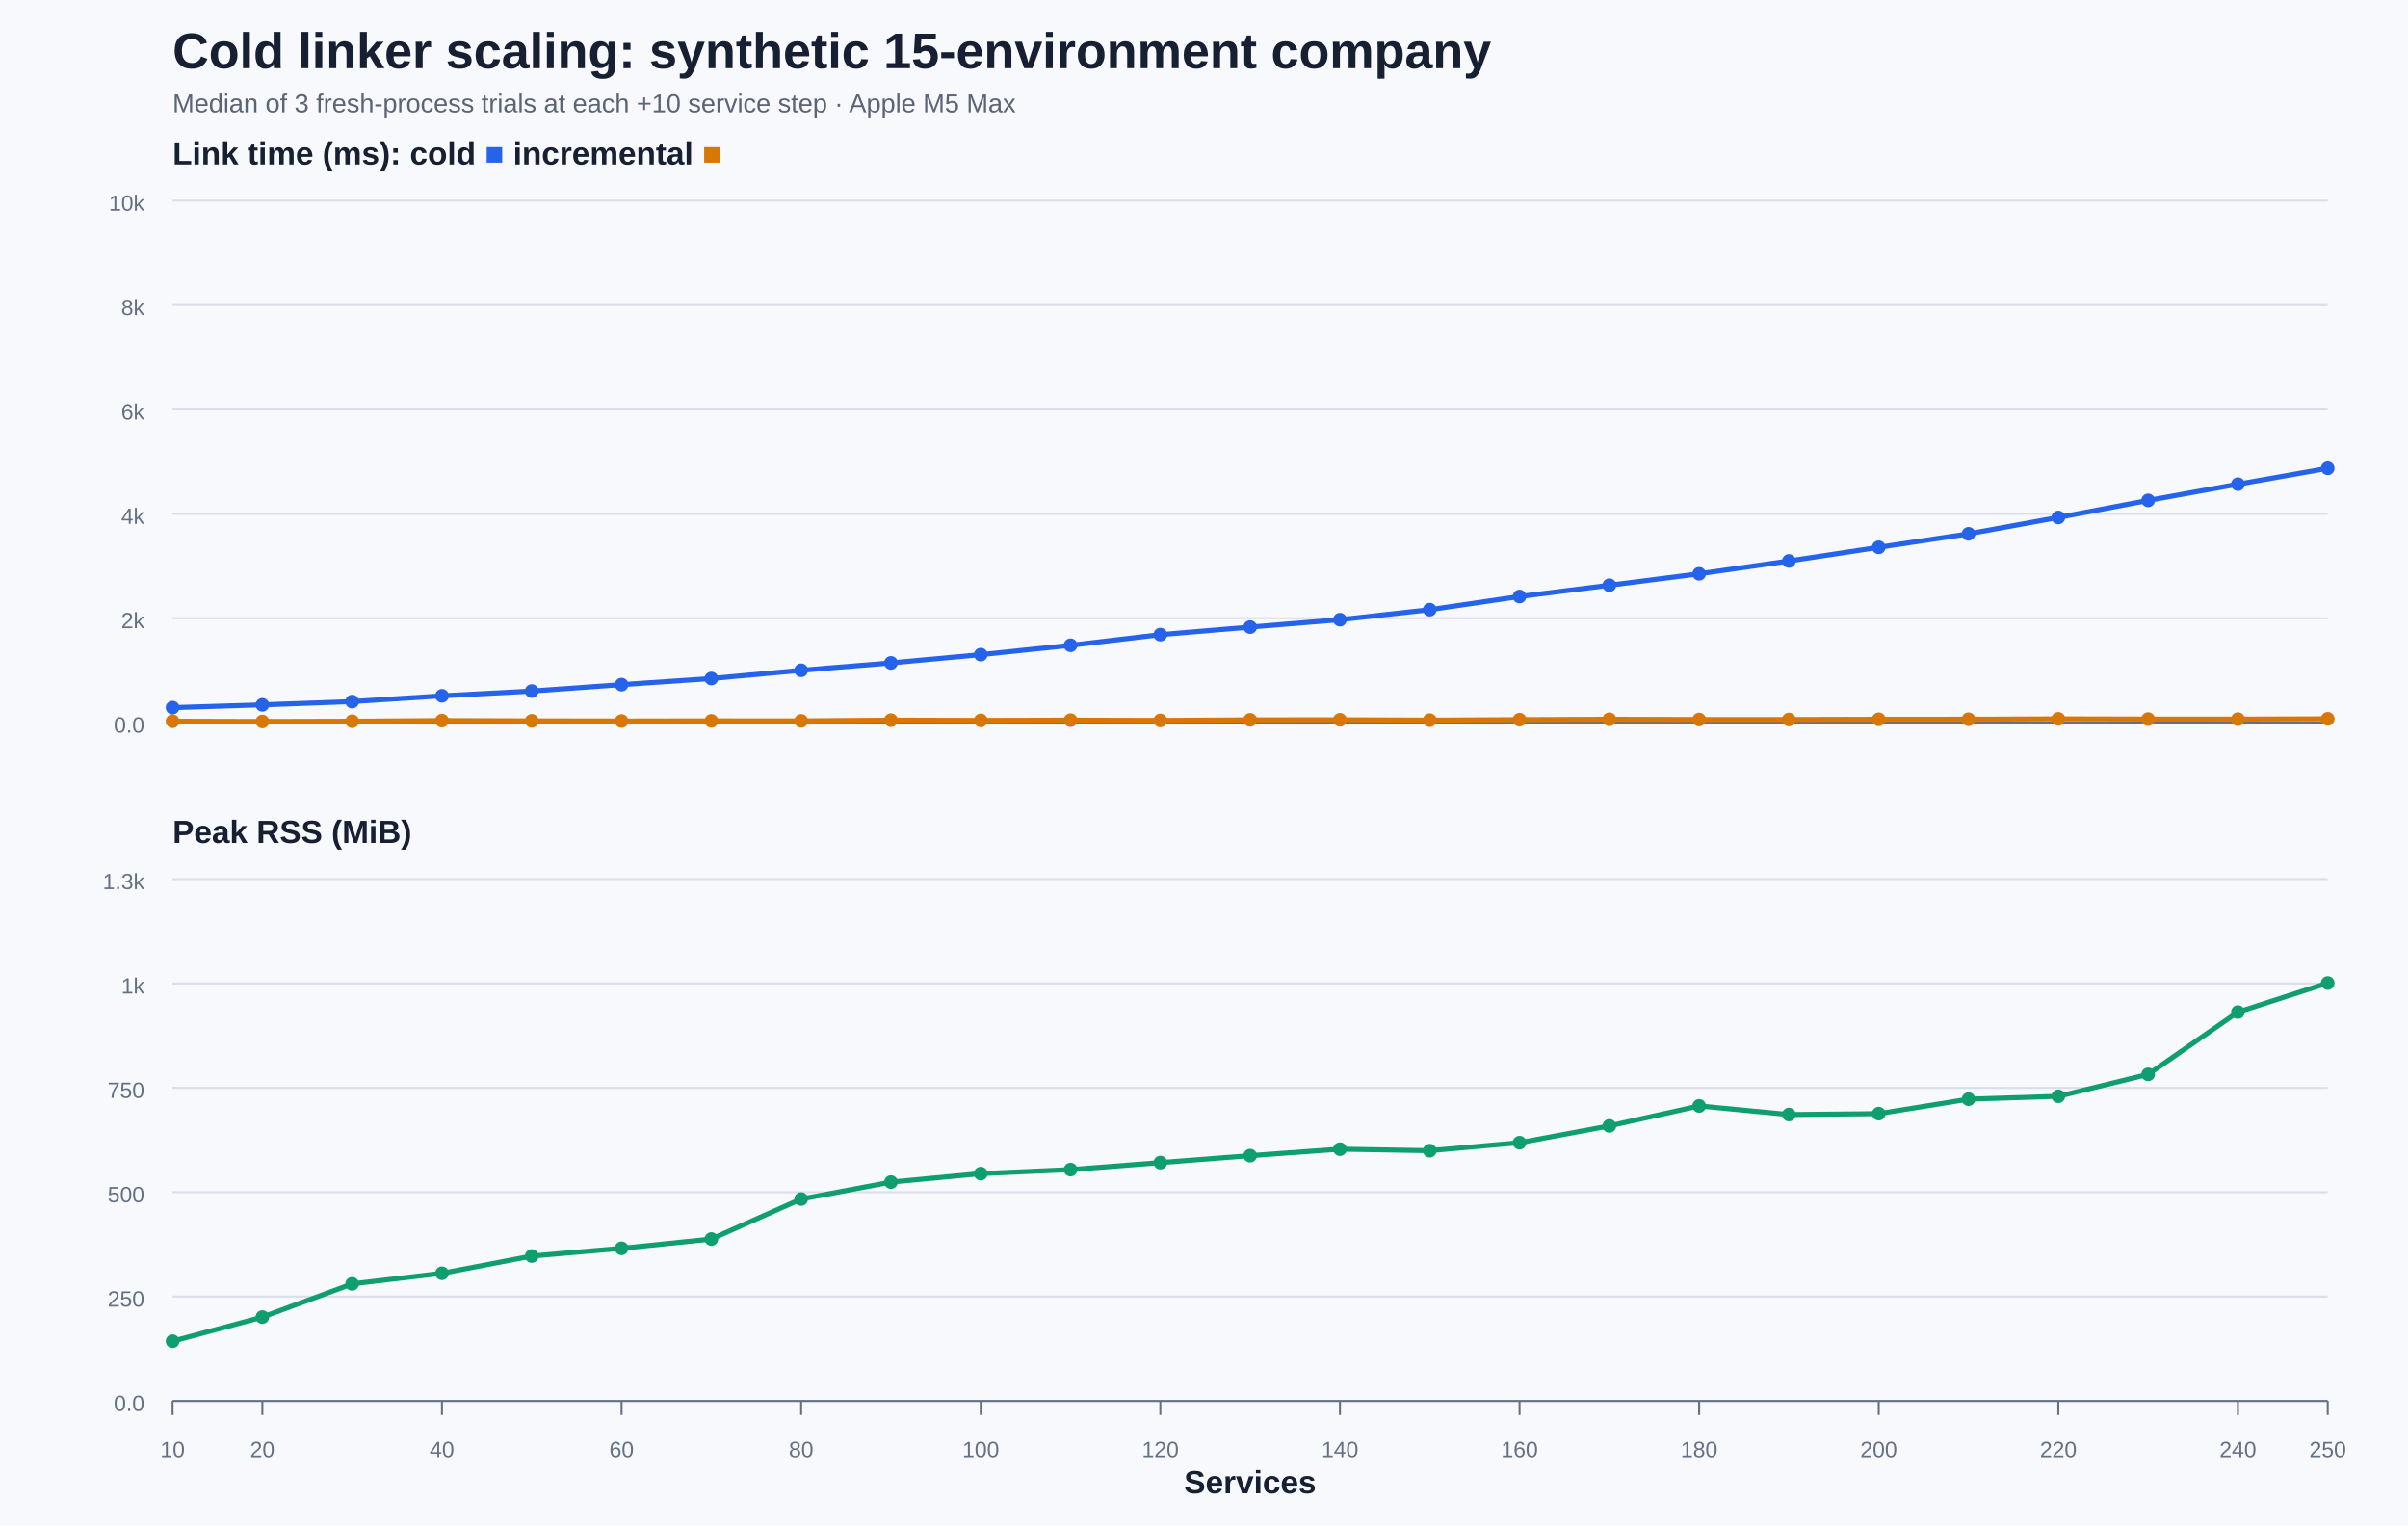
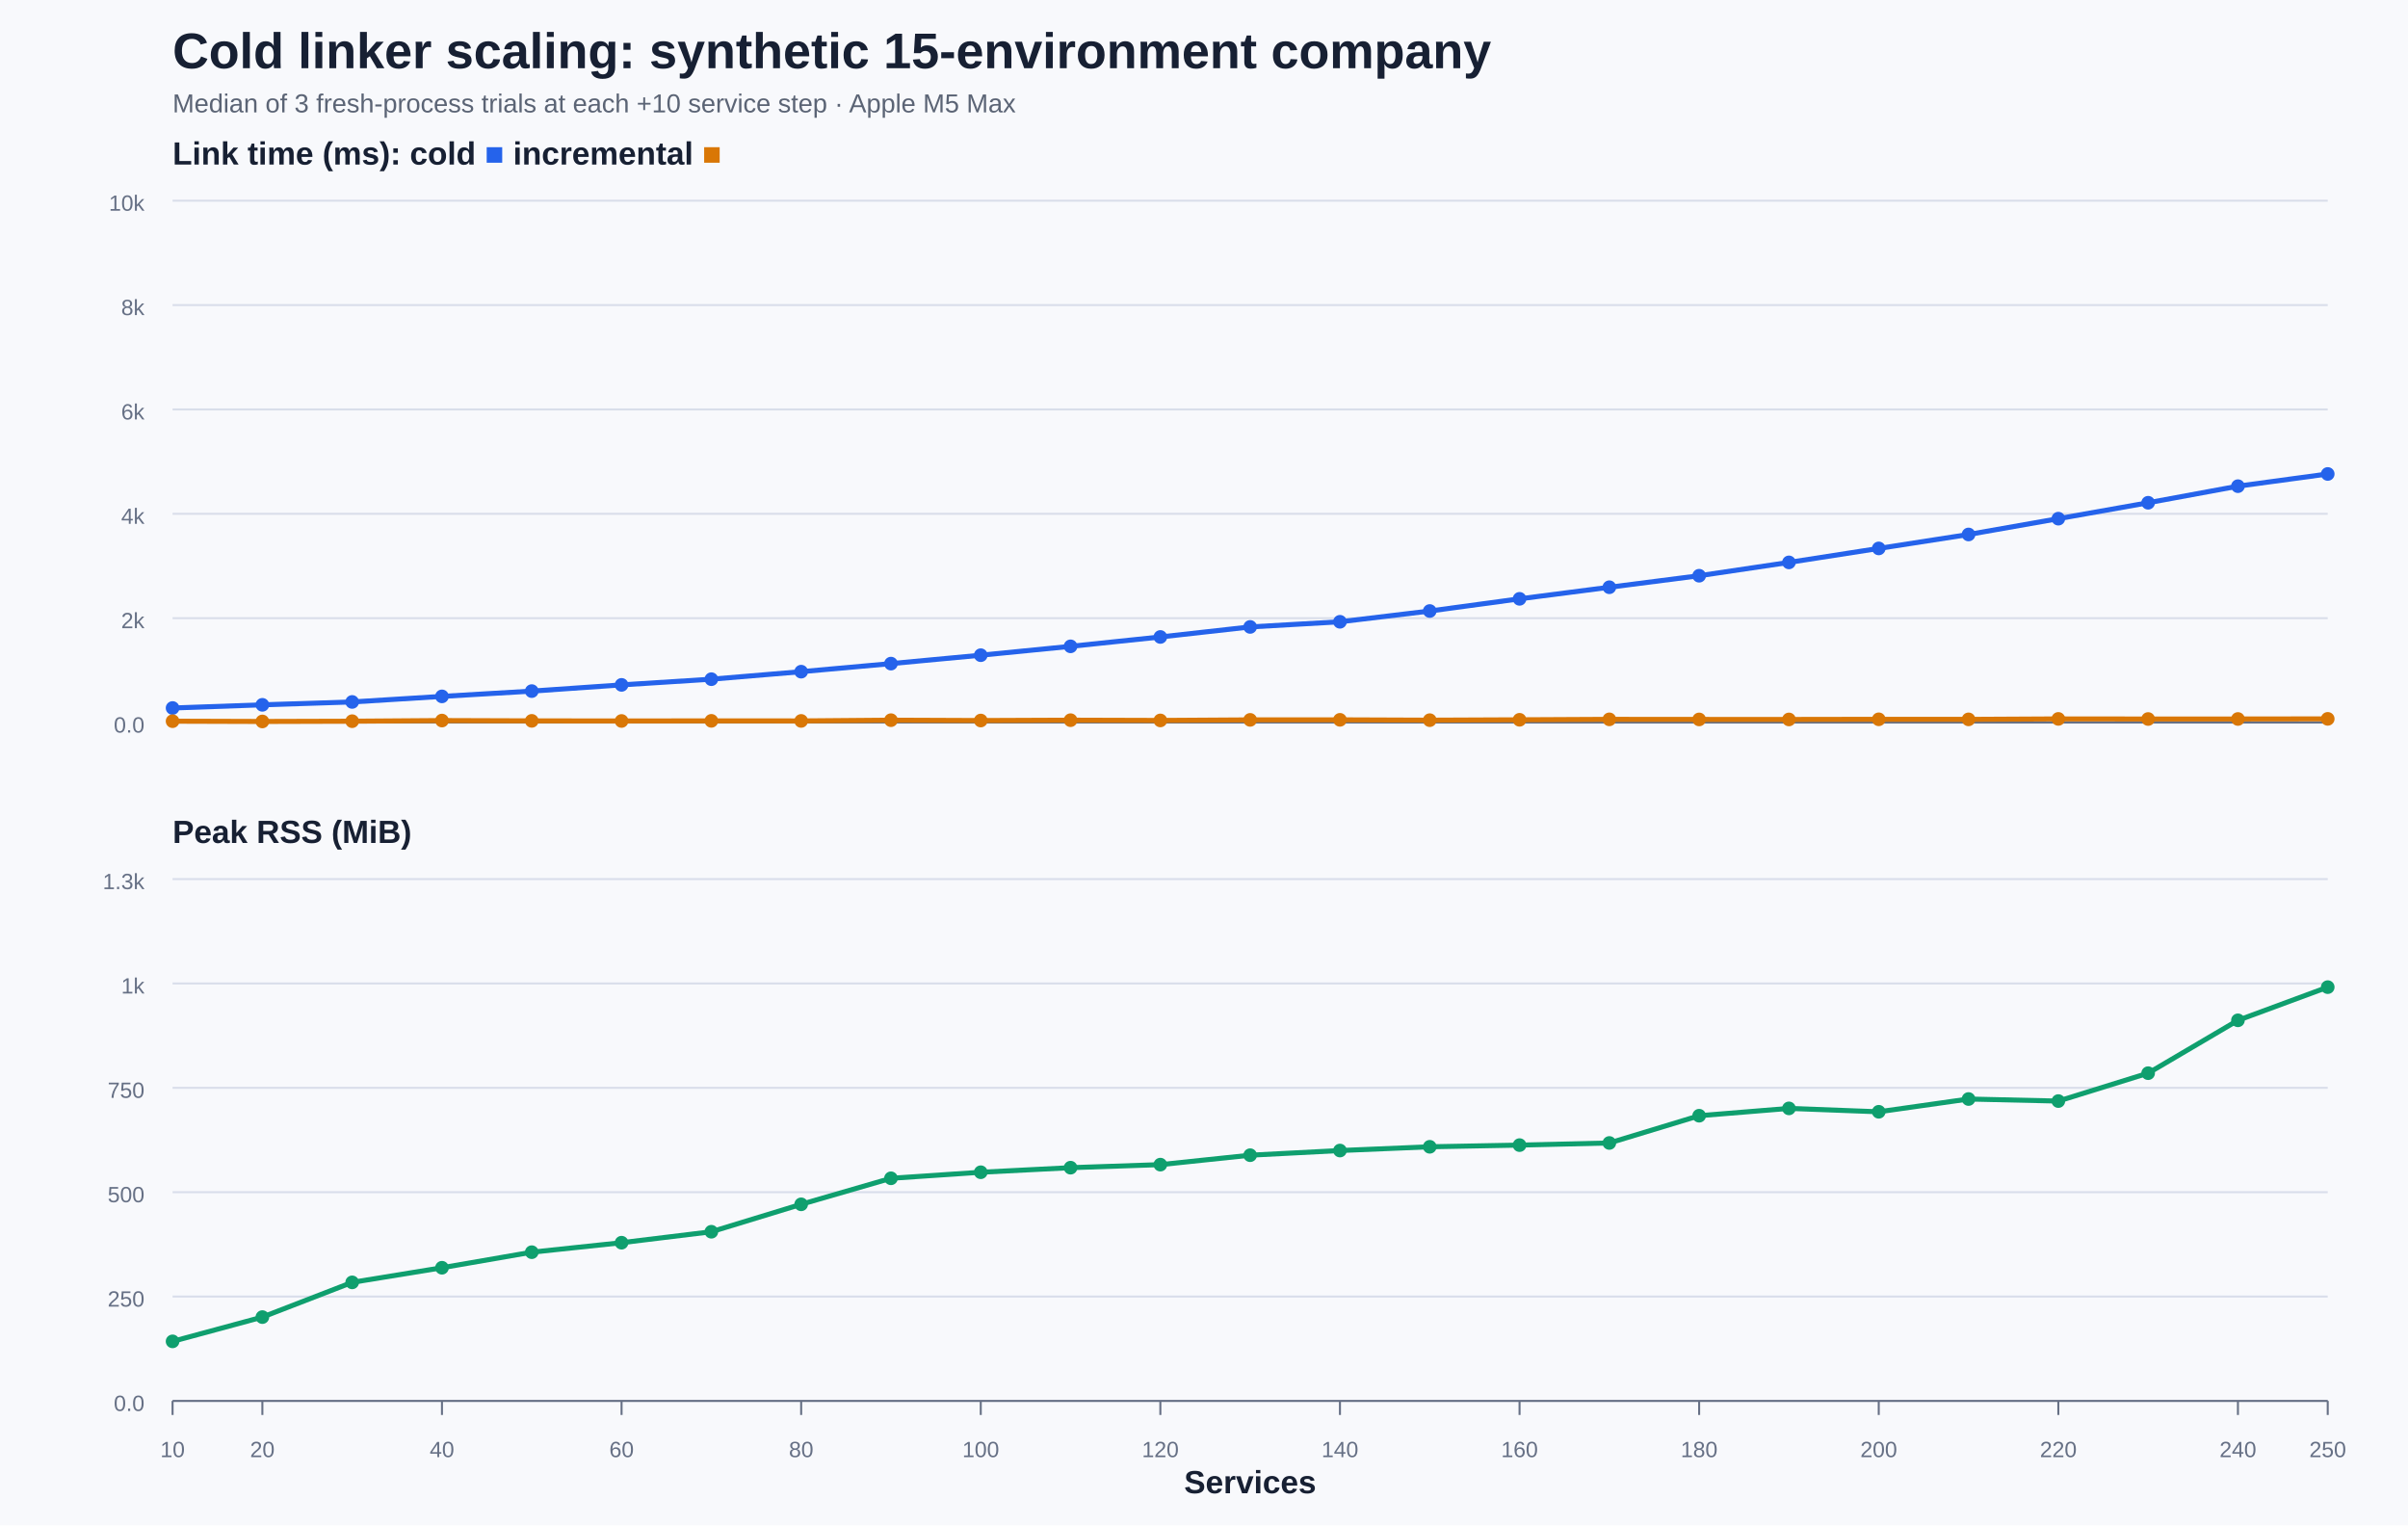
<svg xmlns="http://www.w3.org/2000/svg" width="1200" height="760" viewBox="0 0 1200 760" role="img" aria-labelledby="title description">
  <style>
    text { font-family: Arial, Helvetica, sans-serif; fill: #172033; }
    .title { font-size: 25px; font-weight: 700; }
    .subtitle { font-size: 13px; fill: #5b6475; }
    .panel { font-size: 16px; font-weight: 650; }
    .tick { font-size: 11px; fill: #667085; }
    .axis { stroke: #667085; stroke-width: 1; }
    .grid { stroke: #d9deea; stroke-width: 1; }
  </style>
  <rect width="100%" height="100%" fill="#f8f9fc" />
  <text x="86" y="34" class="title">Cold linker scaling: synthetic 15-environment company</text>
  <text x="86" y="56" class="subtitle">Median of 3 fresh-process trials at each +10 service step · Apple M5 Max</text>
  <text x="86" y="82" class="panel">Link time (ms): cold <tspan fill="#2563eb">■</tspan> incremental <tspan fill="#d97706">■</tspan>
  </text>
  <line x1="86" y1="360" x2="1160" y2="360" class="grid" />
  <text x="72" y="365" text-anchor="end" class="tick">0.0</text>
  <line x1="86" y1="308" x2="1160" y2="308" class="grid" />
  <text x="72" y="313" text-anchor="end" class="tick">2k</text>
  <line x1="86" y1="256" x2="1160" y2="256" class="grid" />
  <text x="72" y="261" text-anchor="end" class="tick">4k</text>
  <line x1="86" y1="204" x2="1160" y2="204" class="grid" />
  <text x="72" y="209" text-anchor="end" class="tick">6k</text>
  <line x1="86" y1="152" x2="1160" y2="152" class="grid" />
  <text x="72" y="157" text-anchor="end" class="tick">8k</text>
  <line x1="86" y1="100" x2="1160" y2="100" class="grid" />
  <text x="72" y="105" text-anchor="end" class="tick">10k</text>
  <line x1="86" y1="360" x2="1160" y2="360" class="axis" />
-   <path d="M86.00,352.57 L130.75,351.18 L175.50,349.57 L220.25,346.70 L265.00,344.32 L309.75,341.12 L354.50,338.07 L399.25,333.97 L444.00,330.29 L488.75,326.18 L533.50,321.51 L578.25,316.20 L623.00,312.44 L667.75,308.76 L712.50,303.76 L757.25,297.21 L802.00,291.59 L846.75,285.89 L891.50,279.49 L936.25,272.70 L981.00,265.97 L1025.75,257.81 L1070.50,249.32 L1115.25,241.23 L1160.00,233.32" fill="none" stroke="#2563eb" stroke-width="2.5" />
-   <circle cx="86" cy="352.569" r="3.4" fill="#2563eb" />
-   <circle cx="130.75" cy="351.183" r="3.4" fill="#2563eb" />
-   <circle cx="175.5" cy="349.568" r="3.4" fill="#2563eb" />
-   <circle cx="220.25" cy="346.7" r="3.4" fill="#2563eb" />
-   <circle cx="265" cy="344.321" r="3.4" fill="#2563eb" />
-   <circle cx="309.75" cy="341.115" r="3.4" fill="#2563eb" />
-   <circle cx="354.5" cy="338.068" r="3.4" fill="#2563eb" />
-   <circle cx="399.25" cy="333.971" r="3.4" fill="#2563eb" />
-   <circle cx="444" cy="330.291" r="3.4" fill="#2563eb" />
-   <circle cx="488.75" cy="326.179" r="3.4" fill="#2563eb" />
-   <circle cx="533.5" cy="321.508" r="3.4" fill="#2563eb" />
-   <circle cx="578.25" cy="316.198" r="3.4" fill="#2563eb" />
-   <circle cx="623" cy="312.443" r="3.4" fill="#2563eb" />
-   <circle cx="667.75" cy="308.758" r="3.4" fill="#2563eb" />
-   <circle cx="712.5" cy="303.762" r="3.4" fill="#2563eb" />
-   <circle cx="757.25" cy="297.214" r="3.4" fill="#2563eb" />
-   <circle cx="802" cy="291.587" r="3.4" fill="#2563eb" />
-   <circle cx="846.75" cy="285.89" r="3.4" fill="#2563eb" />
-   <circle cx="891.5" cy="279.488" r="3.4" fill="#2563eb" />
-   <circle cx="936.25" cy="272.697" r="3.4" fill="#2563eb" />
-   <circle cx="981" cy="265.966" r="3.4" fill="#2563eb" />
-   <circle cx="1025.75" cy="257.81" r="3.4" fill="#2563eb" />
-   <circle cx="1070.5" cy="249.316" r="3.4" fill="#2563eb" />
-   <circle cx="1115.25" cy="241.226" r="3.4" fill="#2563eb" />
-   <circle cx="1160" cy="233.321" r="3.4" fill="#2563eb" />
-   <path d="M86.00,359.32 L130.75,359.45 L175.50,359.33 L220.25,359.01 L265.00,359.15 L309.75,359.23 L354.50,359.15 L399.25,359.17 L444.00,358.80 L488.75,358.93 L533.50,358.81 L578.25,358.94 L623.00,358.66 L667.75,358.62 L712.50,358.79 L757.25,358.56 L802.00,358.36 L846.75,358.49 L891.50,358.49 L936.25,358.37 L981.00,358.35 L1025.75,358.16 L1070.50,358.27 L1115.25,358.29 L1160.00,358.14" fill="none" stroke="#d97706" stroke-width="2.5" />
-   <circle cx="86" cy="359.316" r="3.4" fill="#d97706" />
-   <circle cx="130.75" cy="359.45" r="3.4" fill="#d97706" />
-   <circle cx="175.5" cy="359.329" r="3.4" fill="#d97706" />
-   <circle cx="220.25" cy="359.013" r="3.4" fill="#d97706" />
-   <circle cx="265" cy="359.148" r="3.4" fill="#d97706" />
-   <circle cx="309.75" cy="359.235" r="3.4" fill="#d97706" />
-   <circle cx="354.5" cy="359.153" r="3.4" fill="#d97706" />
-   <circle cx="399.25" cy="359.166" r="3.4" fill="#d97706" />
-   <circle cx="444" cy="358.799" r="3.4" fill="#d97706" />
-   <circle cx="488.75" cy="358.925" r="3.4" fill="#d97706" />
-   <circle cx="533.5" cy="358.811" r="3.4" fill="#d97706" />
-   <circle cx="578.25" cy="358.941" r="3.4" fill="#d97706" />
-   <circle cx="623" cy="358.658" r="3.4" fill="#d97706" />
-   <circle cx="667.75" cy="358.624" r="3.4" fill="#d97706" />
-   <circle cx="712.5" cy="358.79" r="3.4" fill="#d97706" />
-   <circle cx="757.25" cy="358.555" r="3.4" fill="#d97706" />
-   <circle cx="802" cy="358.361" r="3.4" fill="#d97706" />
-   <circle cx="846.75" cy="358.488" r="3.4" fill="#d97706" />
-   <circle cx="891.5" cy="358.485" r="3.4" fill="#d97706" />
-   <circle cx="936.25" cy="358.374" r="3.4" fill="#d97706" />
-   <circle cx="981" cy="358.35" r="3.4" fill="#d97706" />
-   <circle cx="1025.75" cy="358.158" r="3.4" fill="#d97706" />
-   <circle cx="1070.5" cy="358.268" r="3.4" fill="#d97706" />
-   <circle cx="1115.25" cy="358.292" r="3.4" fill="#d97706" />
-   <circle cx="1160" cy="358.139" r="3.4" fill="#d97706" />
+   <path d="M86.00,352.76 L130.75,351.17 L175.50,349.74 L220.25,346.97 L265.00,344.34 L309.75,341.24 L354.50,338.40 L399.25,334.66 L444.00,330.64 L488.75,326.45 L533.50,322.03 L578.25,317.36 L623.00,312.36 L667.75,309.80 L712.50,304.43 L757.25,298.36 L802.00,292.59 L846.75,286.85 L891.50,280.21 L936.25,273.25 L981.00,266.30 L1025.75,258.42 L1070.50,250.49 L1115.25,242.23 L1160.00,236.15" fill="none" stroke="#2563eb" stroke-width="2.5" />
+   <circle cx="86" cy="352.759" r="3.4" fill="#2563eb" />
+   <circle cx="130.75" cy="351.175" r="3.4" fill="#2563eb" />
+   <circle cx="175.5" cy="349.736" r="3.4" fill="#2563eb" />
+   <circle cx="220.25" cy="346.968" r="3.4" fill="#2563eb" />
+   <circle cx="265" cy="344.338" r="3.4" fill="#2563eb" />
+   <circle cx="309.75" cy="341.237" r="3.4" fill="#2563eb" />
+   <circle cx="354.5" cy="338.401" r="3.4" fill="#2563eb" />
+   <circle cx="399.25" cy="334.655" r="3.4" fill="#2563eb" />
+   <circle cx="444" cy="330.642" r="3.4" fill="#2563eb" />
+   <circle cx="488.75" cy="326.447" r="3.4" fill="#2563eb" />
+   <circle cx="533.5" cy="322.033" r="3.4" fill="#2563eb" />
+   <circle cx="578.25" cy="317.361" r="3.4" fill="#2563eb" />
+   <circle cx="623" cy="312.361" r="3.4" fill="#2563eb" />
+   <circle cx="667.75" cy="309.801" r="3.4" fill="#2563eb" />
+   <circle cx="712.5" cy="304.434" r="3.4" fill="#2563eb" />
+   <circle cx="757.25" cy="298.364" r="3.4" fill="#2563eb" />
+   <circle cx="802" cy="292.589" r="3.4" fill="#2563eb" />
+   <circle cx="846.75" cy="286.853" r="3.4" fill="#2563eb" />
+   <circle cx="891.5" cy="280.21" r="3.4" fill="#2563eb" />
+   <circle cx="936.25" cy="273.246" r="3.4" fill="#2563eb" />
+   <circle cx="981" cy="266.297" r="3.4" fill="#2563eb" />
+   <circle cx="1025.75" cy="258.42" r="3.4" fill="#2563eb" />
+   <circle cx="1070.5" cy="250.494" r="3.4" fill="#2563eb" />
+   <circle cx="1115.25" cy="242.234" r="3.4" fill="#2563eb" />
+   <circle cx="1160" cy="236.152" r="3.4" fill="#2563eb" />
+   <path d="M86.00,359.32 L130.75,359.46 L175.50,359.33 L220.25,359.01 L265.00,359.16 L309.75,359.22 L354.50,359.16 L399.25,359.19 L444.00,358.82 L488.75,359.00 L533.50,358.82 L578.25,358.95 L623.00,358.67 L667.75,358.65 L712.50,358.82 L757.25,358.63 L802.00,358.41 L846.75,358.45 L891.50,358.46 L936.25,358.39 L981.00,358.42 L1025.75,358.19 L1070.50,358.24 L1115.25,358.23 L1160.00,358.17" fill="none" stroke="#d97706" stroke-width="2.5" />
+   <circle cx="86" cy="359.322" r="3.4" fill="#d97706" />
+   <circle cx="130.75" cy="359.46" r="3.4" fill="#d97706" />
+   <circle cx="175.5" cy="359.328" r="3.4" fill="#d97706" />
+   <circle cx="220.25" cy="359.012" r="3.4" fill="#d97706" />
+   <circle cx="265" cy="359.162" r="3.4" fill="#d97706" />
+   <circle cx="309.75" cy="359.219" r="3.4" fill="#d97706" />
+   <circle cx="354.5" cy="359.155" r="3.4" fill="#d97706" />
+   <circle cx="399.25" cy="359.191" r="3.4" fill="#d97706" />
+   <circle cx="444" cy="358.825" r="3.4" fill="#d97706" />
+   <circle cx="488.75" cy="358.996" r="3.4" fill="#d97706" />
+   <circle cx="533.5" cy="358.825" r="3.4" fill="#d97706" />
+   <circle cx="578.25" cy="358.95" r="3.4" fill="#d97706" />
+   <circle cx="623" cy="358.674" r="3.4" fill="#d97706" />
+   <circle cx="667.75" cy="358.65" r="3.4" fill="#d97706" />
+   <circle cx="712.5" cy="358.819" r="3.4" fill="#d97706" />
+   <circle cx="757.25" cy="358.629" r="3.4" fill="#d97706" />
+   <circle cx="802" cy="358.412" r="3.4" fill="#d97706" />
+   <circle cx="846.75" cy="358.451" r="3.4" fill="#d97706" />
+   <circle cx="891.5" cy="358.462" r="3.4" fill="#d97706" />
+   <circle cx="936.25" cy="358.391" r="3.4" fill="#d97706" />
+   <circle cx="981" cy="358.422" r="3.4" fill="#d97706" />
+   <circle cx="1025.75" cy="358.189" r="3.4" fill="#d97706" />
+   <circle cx="1070.5" cy="358.241" r="3.4" fill="#d97706" />
+   <circle cx="1115.25" cy="358.229" r="3.4" fill="#d97706" />
+   <circle cx="1160" cy="358.167" r="3.4" fill="#d97706" />
  <text x="86" y="420" class="panel">Peak RSS (MiB)</text>
  <line x1="86" y1="698" x2="1160" y2="698" class="grid" />
  <text x="72" y="703" text-anchor="end" class="tick">0.0</text>
  <line x1="86" y1="646" x2="1160" y2="646" class="grid" />
  <text x="72" y="651" text-anchor="end" class="tick">250</text>
  <line x1="86" y1="594" x2="1160" y2="594" class="grid" />
  <text x="72" y="599" text-anchor="end" class="tick">500</text>
  <line x1="86" y1="542" x2="1160" y2="542" class="grid" />
  <text x="72" y="547" text-anchor="end" class="tick">750</text>
  <line x1="86" y1="490" x2="1160" y2="490" class="grid" />
  <text x="72" y="495" text-anchor="end" class="tick">1k</text>
  <line x1="86" y1="438" x2="1160" y2="438" class="grid" />
  <text x="72" y="443" text-anchor="end" class="tick">1.3k</text>
  <line x1="86" y1="698" x2="1160" y2="698" class="axis" />
-   <path d="M86.00,668.24 L130.75,656.23 L175.50,639.68 L220.25,634.39 L265.00,625.81 L309.75,621.95 L354.50,617.33 L399.25,597.41 L444.00,588.95 L488.75,584.73 L533.50,582.73 L578.25,579.25 L623.00,575.78 L667.75,572.55 L712.50,573.31 L757.25,569.32 L802.00,560.97 L846.75,551.02 L891.50,555.32 L936.25,554.86 L981.00,547.65 L1025.75,546.22 L1070.50,535.28 L1115.25,504.23 L1160.00,489.78" fill="none" stroke="#0f9f6e" stroke-width="2.5" />
-   <circle cx="86" cy="668.24" r="3.4" fill="#0f9f6e" />
-   <circle cx="130.75" cy="656.228" r="3.4" fill="#0f9f6e" />
-   <circle cx="175.5" cy="639.676" r="3.4" fill="#0f9f6e" />
-   <circle cx="220.25" cy="634.391" r="3.4" fill="#0f9f6e" />
-   <circle cx="265" cy="625.808" r="3.4" fill="#0f9f6e" />
-   <circle cx="309.75" cy="621.953" r="3.4" fill="#0f9f6e" />
-   <circle cx="354.5" cy="617.332" r="3.4" fill="#0f9f6e" />
-   <circle cx="399.25" cy="597.409" r="3.4" fill="#0f9f6e" />
-   <circle cx="444" cy="588.953" r="3.4" fill="#0f9f6e" />
-   <circle cx="488.75" cy="584.731" r="3.4" fill="#0f9f6e" />
-   <circle cx="533.5" cy="582.732" r="3.4" fill="#0f9f6e" />
-   <circle cx="578.25" cy="579.255" r="3.4" fill="#0f9f6e" />
-   <circle cx="623" cy="575.784" r="3.4" fill="#0f9f6e" />
-   <circle cx="667.75" cy="572.55" r="3.4" fill="#0f9f6e" />
-   <circle cx="712.5" cy="573.307" r="3.4" fill="#0f9f6e" />
-   <circle cx="757.25" cy="569.32" r="3.4" fill="#0f9f6e" />
-   <circle cx="802" cy="560.967" r="3.4" fill="#0f9f6e" />
-   <circle cx="846.75" cy="551.022" r="3.4" fill="#0f9f6e" />
-   <circle cx="891.5" cy="555.315" r="3.4" fill="#0f9f6e" />
-   <circle cx="936.25" cy="554.857" r="3.4" fill="#0f9f6e" />
-   <circle cx="981" cy="547.649" r="3.4" fill="#0f9f6e" />
-   <circle cx="1025.75" cy="546.215" r="3.4" fill="#0f9f6e" />
-   <circle cx="1070.5" cy="535.276" r="3.4" fill="#0f9f6e" />
-   <circle cx="1115.25" cy="504.228" r="3.4" fill="#0f9f6e" />
-   <circle cx="1160" cy="489.776" r="3.4" fill="#0f9f6e" />
+   <path d="M86.00,668.33 L130.75,656.23 L175.50,638.93 L220.25,631.64 L265.00,623.89 L309.75,619.16 L354.50,613.71 L399.25,600.04 L444.00,587.08 L488.75,584.06 L533.50,581.79 L578.25,580.27 L623.00,575.57 L667.75,573.25 L712.50,571.38 L757.25,570.54 L802.00,569.48 L846.75,555.90 L891.50,552.25 L936.25,553.94 L981.00,547.58 L1025.75,548.60 L1070.50,534.70 L1115.25,508.37 L1160.00,491.84" fill="none" stroke="#0f9f6e" stroke-width="2.5" />
+   <circle cx="86" cy="668.327" r="3.4" fill="#0f9f6e" />
+   <circle cx="130.75" cy="656.234" r="3.4" fill="#0f9f6e" />
+   <circle cx="175.5" cy="638.931" r="3.4" fill="#0f9f6e" />
+   <circle cx="220.25" cy="631.645" r="3.4" fill="#0f9f6e" />
+   <circle cx="265" cy="623.894" r="3.4" fill="#0f9f6e" />
+   <circle cx="309.75" cy="619.165" r="3.4" fill="#0f9f6e" />
+   <circle cx="354.5" cy="613.708" r="3.4" fill="#0f9f6e" />
+   <circle cx="399.25" cy="600.045" r="3.4" fill="#0f9f6e" />
+   <circle cx="444" cy="587.077" r="3.4" fill="#0f9f6e" />
+   <circle cx="488.75" cy="584.062" r="3.4" fill="#0f9f6e" />
+   <circle cx="533.5" cy="581.787" r="3.4" fill="#0f9f6e" />
+   <circle cx="578.25" cy="580.272" r="3.4" fill="#0f9f6e" />
+   <circle cx="623" cy="575.569" r="3.4" fill="#0f9f6e" />
+   <circle cx="667.75" cy="573.249" r="3.4" fill="#0f9f6e" />
+   <circle cx="712.5" cy="571.383" r="3.4" fill="#0f9f6e" />
+   <circle cx="757.25" cy="570.545" r="3.4" fill="#0f9f6e" />
+   <circle cx="802" cy="569.476" r="3.4" fill="#0f9f6e" />
+   <circle cx="846.75" cy="555.897" r="3.4" fill="#0f9f6e" />
+   <circle cx="891.5" cy="552.247" r="3.4" fill="#0f9f6e" />
+   <circle cx="936.25" cy="553.937" r="3.4" fill="#0f9f6e" />
+   <circle cx="981" cy="547.58" r="3.4" fill="#0f9f6e" />
+   <circle cx="1025.75" cy="548.604" r="3.4" fill="#0f9f6e" />
+   <circle cx="1070.5" cy="534.704" r="3.4" fill="#0f9f6e" />
+   <circle cx="1115.25" cy="508.369" r="3.4" fill="#0f9f6e" />
+   <circle cx="1160" cy="491.836" r="3.4" fill="#0f9f6e" />
  <line x1="86" y1="698" x2="86" y2="705" class="axis" />
  <text x="86" y="726" text-anchor="middle" class="tick">10</text>
  <line x1="130.75" y1="698" x2="130.75" y2="705" class="axis" />
  <text x="130.75" y="726" text-anchor="middle" class="tick">20</text>
  <line x1="220.25" y1="698" x2="220.25" y2="705" class="axis" />
  <text x="220.25" y="726" text-anchor="middle" class="tick">40</text>
  <line x1="309.75" y1="698" x2="309.75" y2="705" class="axis" />
  <text x="309.75" y="726" text-anchor="middle" class="tick">60</text>
  <line x1="399.25" y1="698" x2="399.25" y2="705" class="axis" />
  <text x="399.25" y="726" text-anchor="middle" class="tick">80</text>
  <line x1="488.75" y1="698" x2="488.75" y2="705" class="axis" />
  <text x="488.75" y="726" text-anchor="middle" class="tick">100</text>
  <line x1="578.25" y1="698" x2="578.25" y2="705" class="axis" />
  <text x="578.25" y="726" text-anchor="middle" class="tick">120</text>
  <line x1="667.75" y1="698" x2="667.75" y2="705" class="axis" />
  <text x="667.75" y="726" text-anchor="middle" class="tick">140</text>
  <line x1="757.25" y1="698" x2="757.25" y2="705" class="axis" />
  <text x="757.25" y="726" text-anchor="middle" class="tick">160</text>
  <line x1="846.75" y1="698" x2="846.75" y2="705" class="axis" />
  <text x="846.75" y="726" text-anchor="middle" class="tick">180</text>
  <line x1="936.25" y1="698" x2="936.25" y2="705" class="axis" />
  <text x="936.25" y="726" text-anchor="middle" class="tick">200</text>
  <line x1="1025.75" y1="698" x2="1025.75" y2="705" class="axis" />
  <text x="1025.75" y="726" text-anchor="middle" class="tick">220</text>
  <line x1="1115.25" y1="698" x2="1115.25" y2="705" class="axis" />
  <text x="1115.25" y="726" text-anchor="middle" class="tick">240</text>
  <line x1="1160" y1="698" x2="1160" y2="705" class="axis" />
  <text x="1160" y="726" text-anchor="middle" class="tick">250</text>
  <text x="623" y="744" text-anchor="middle" class="panel">Services</text>
</svg>
